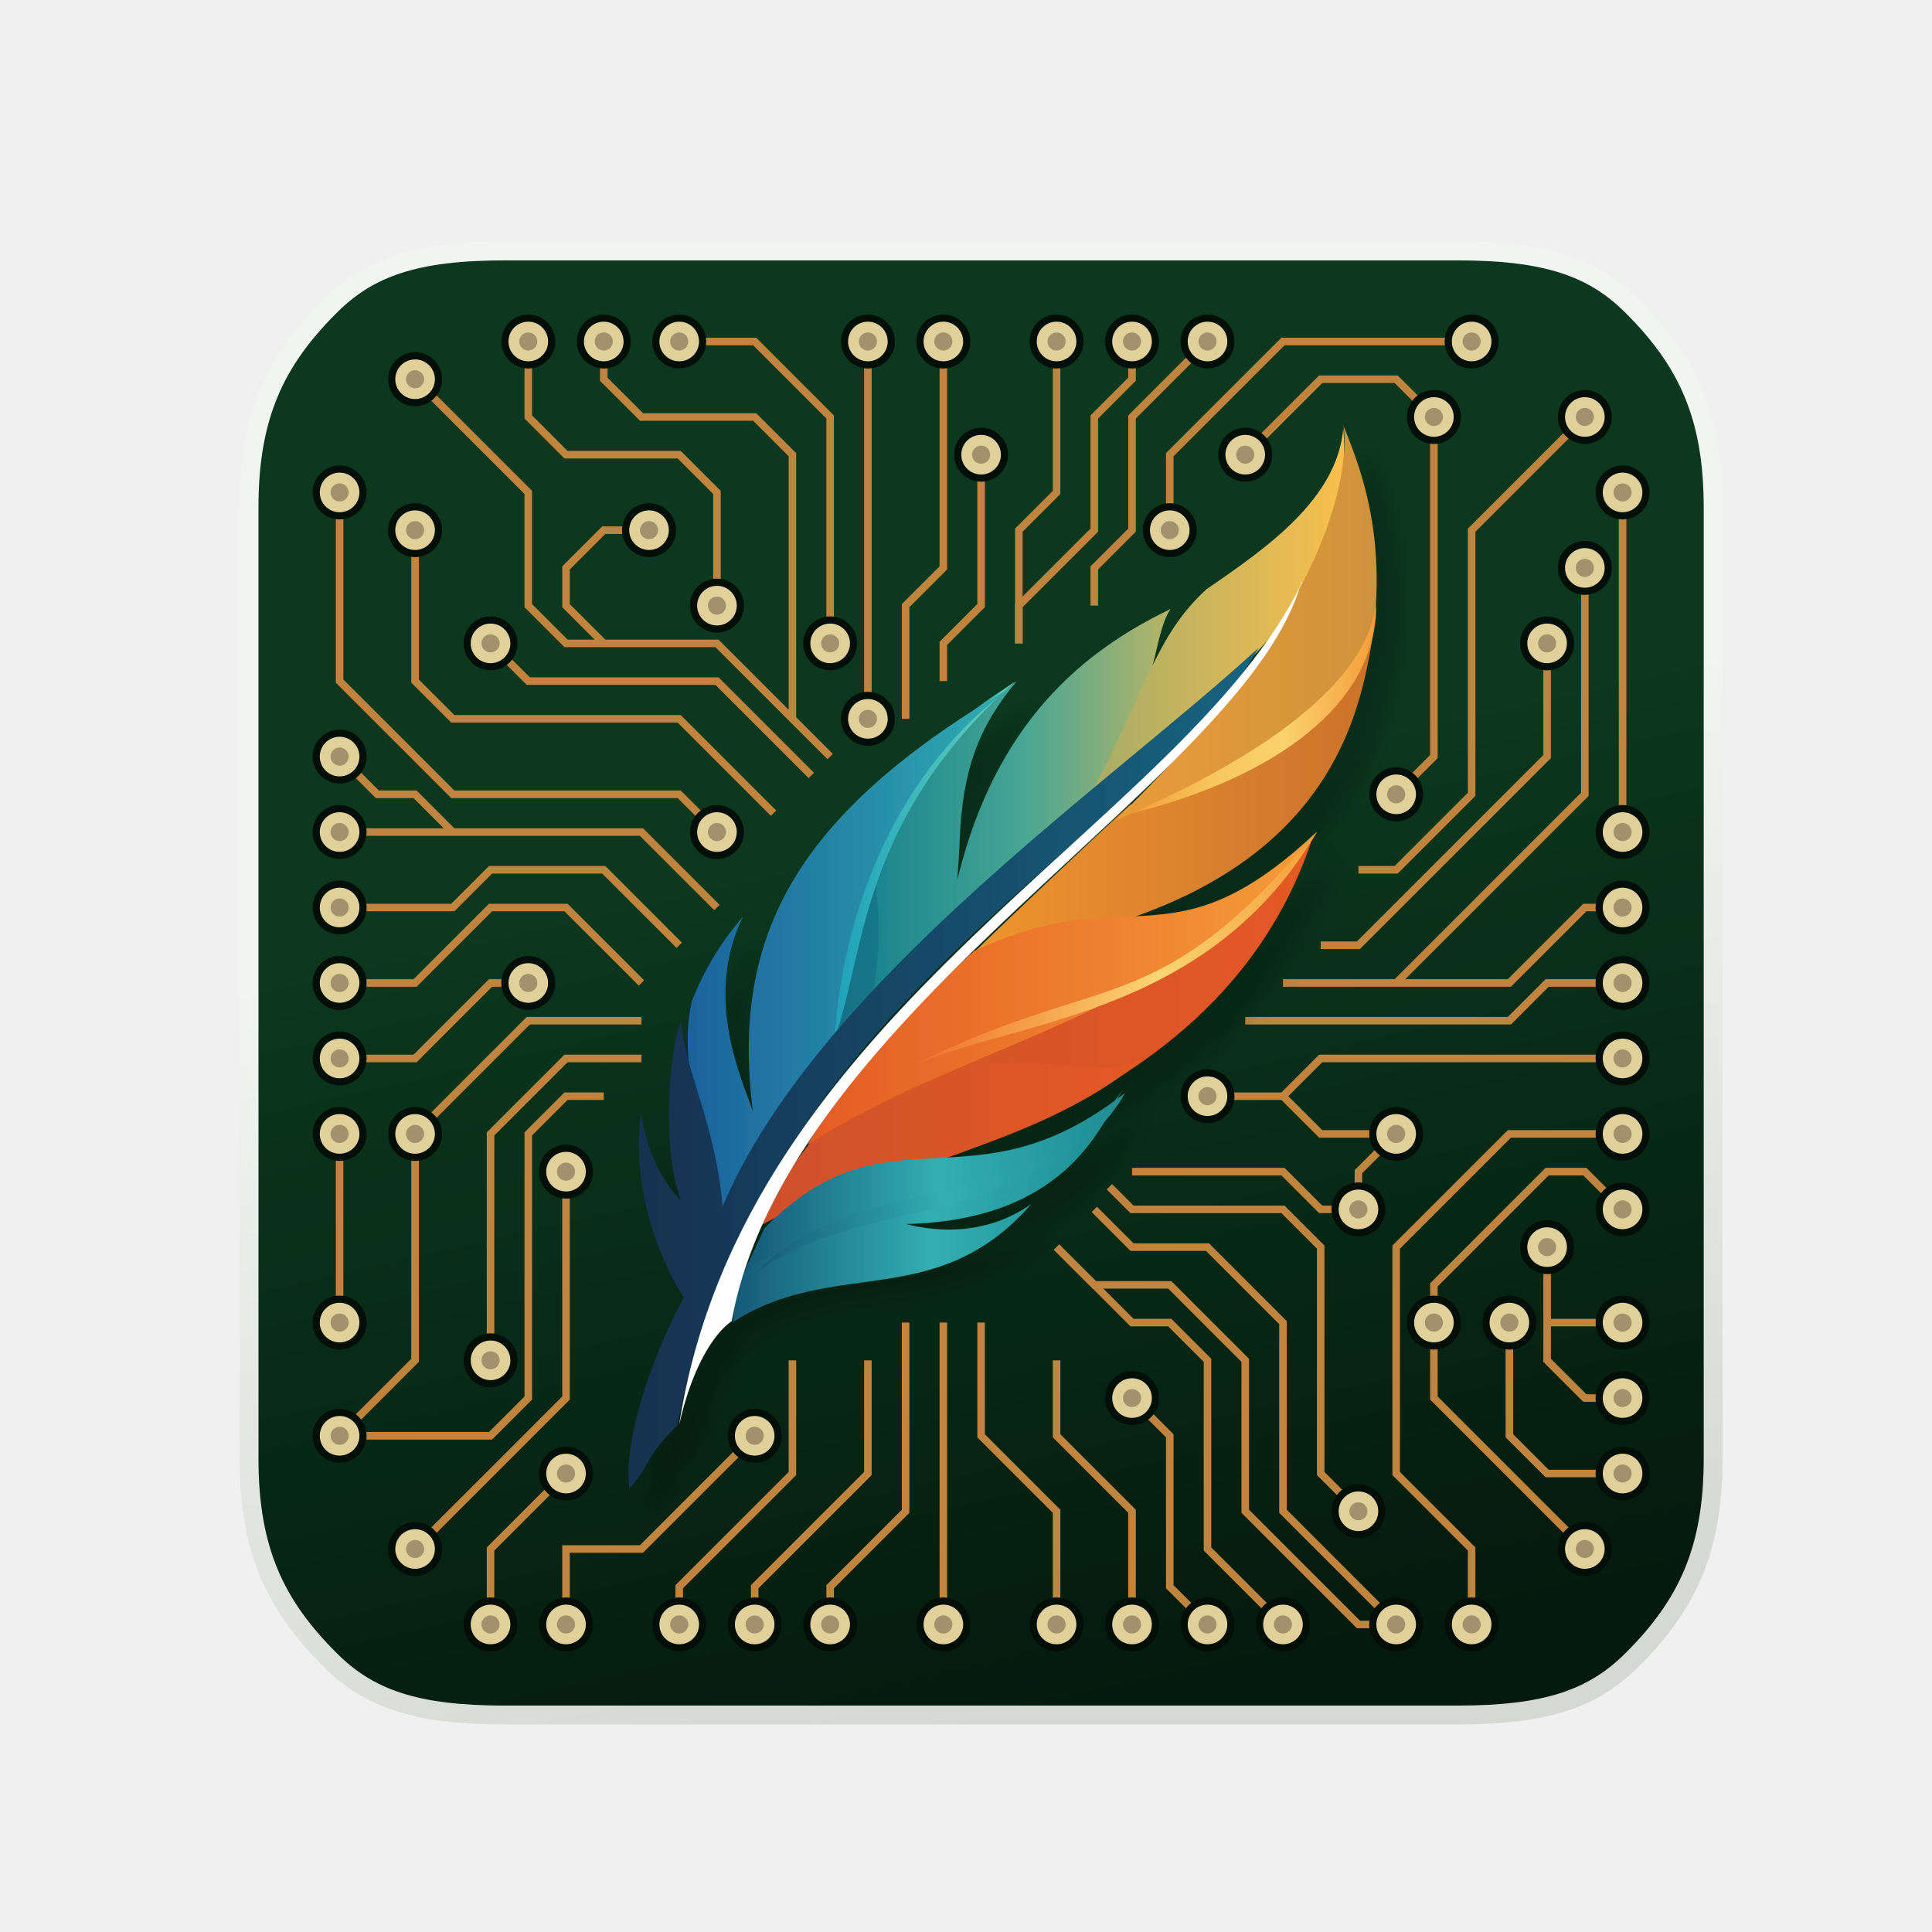
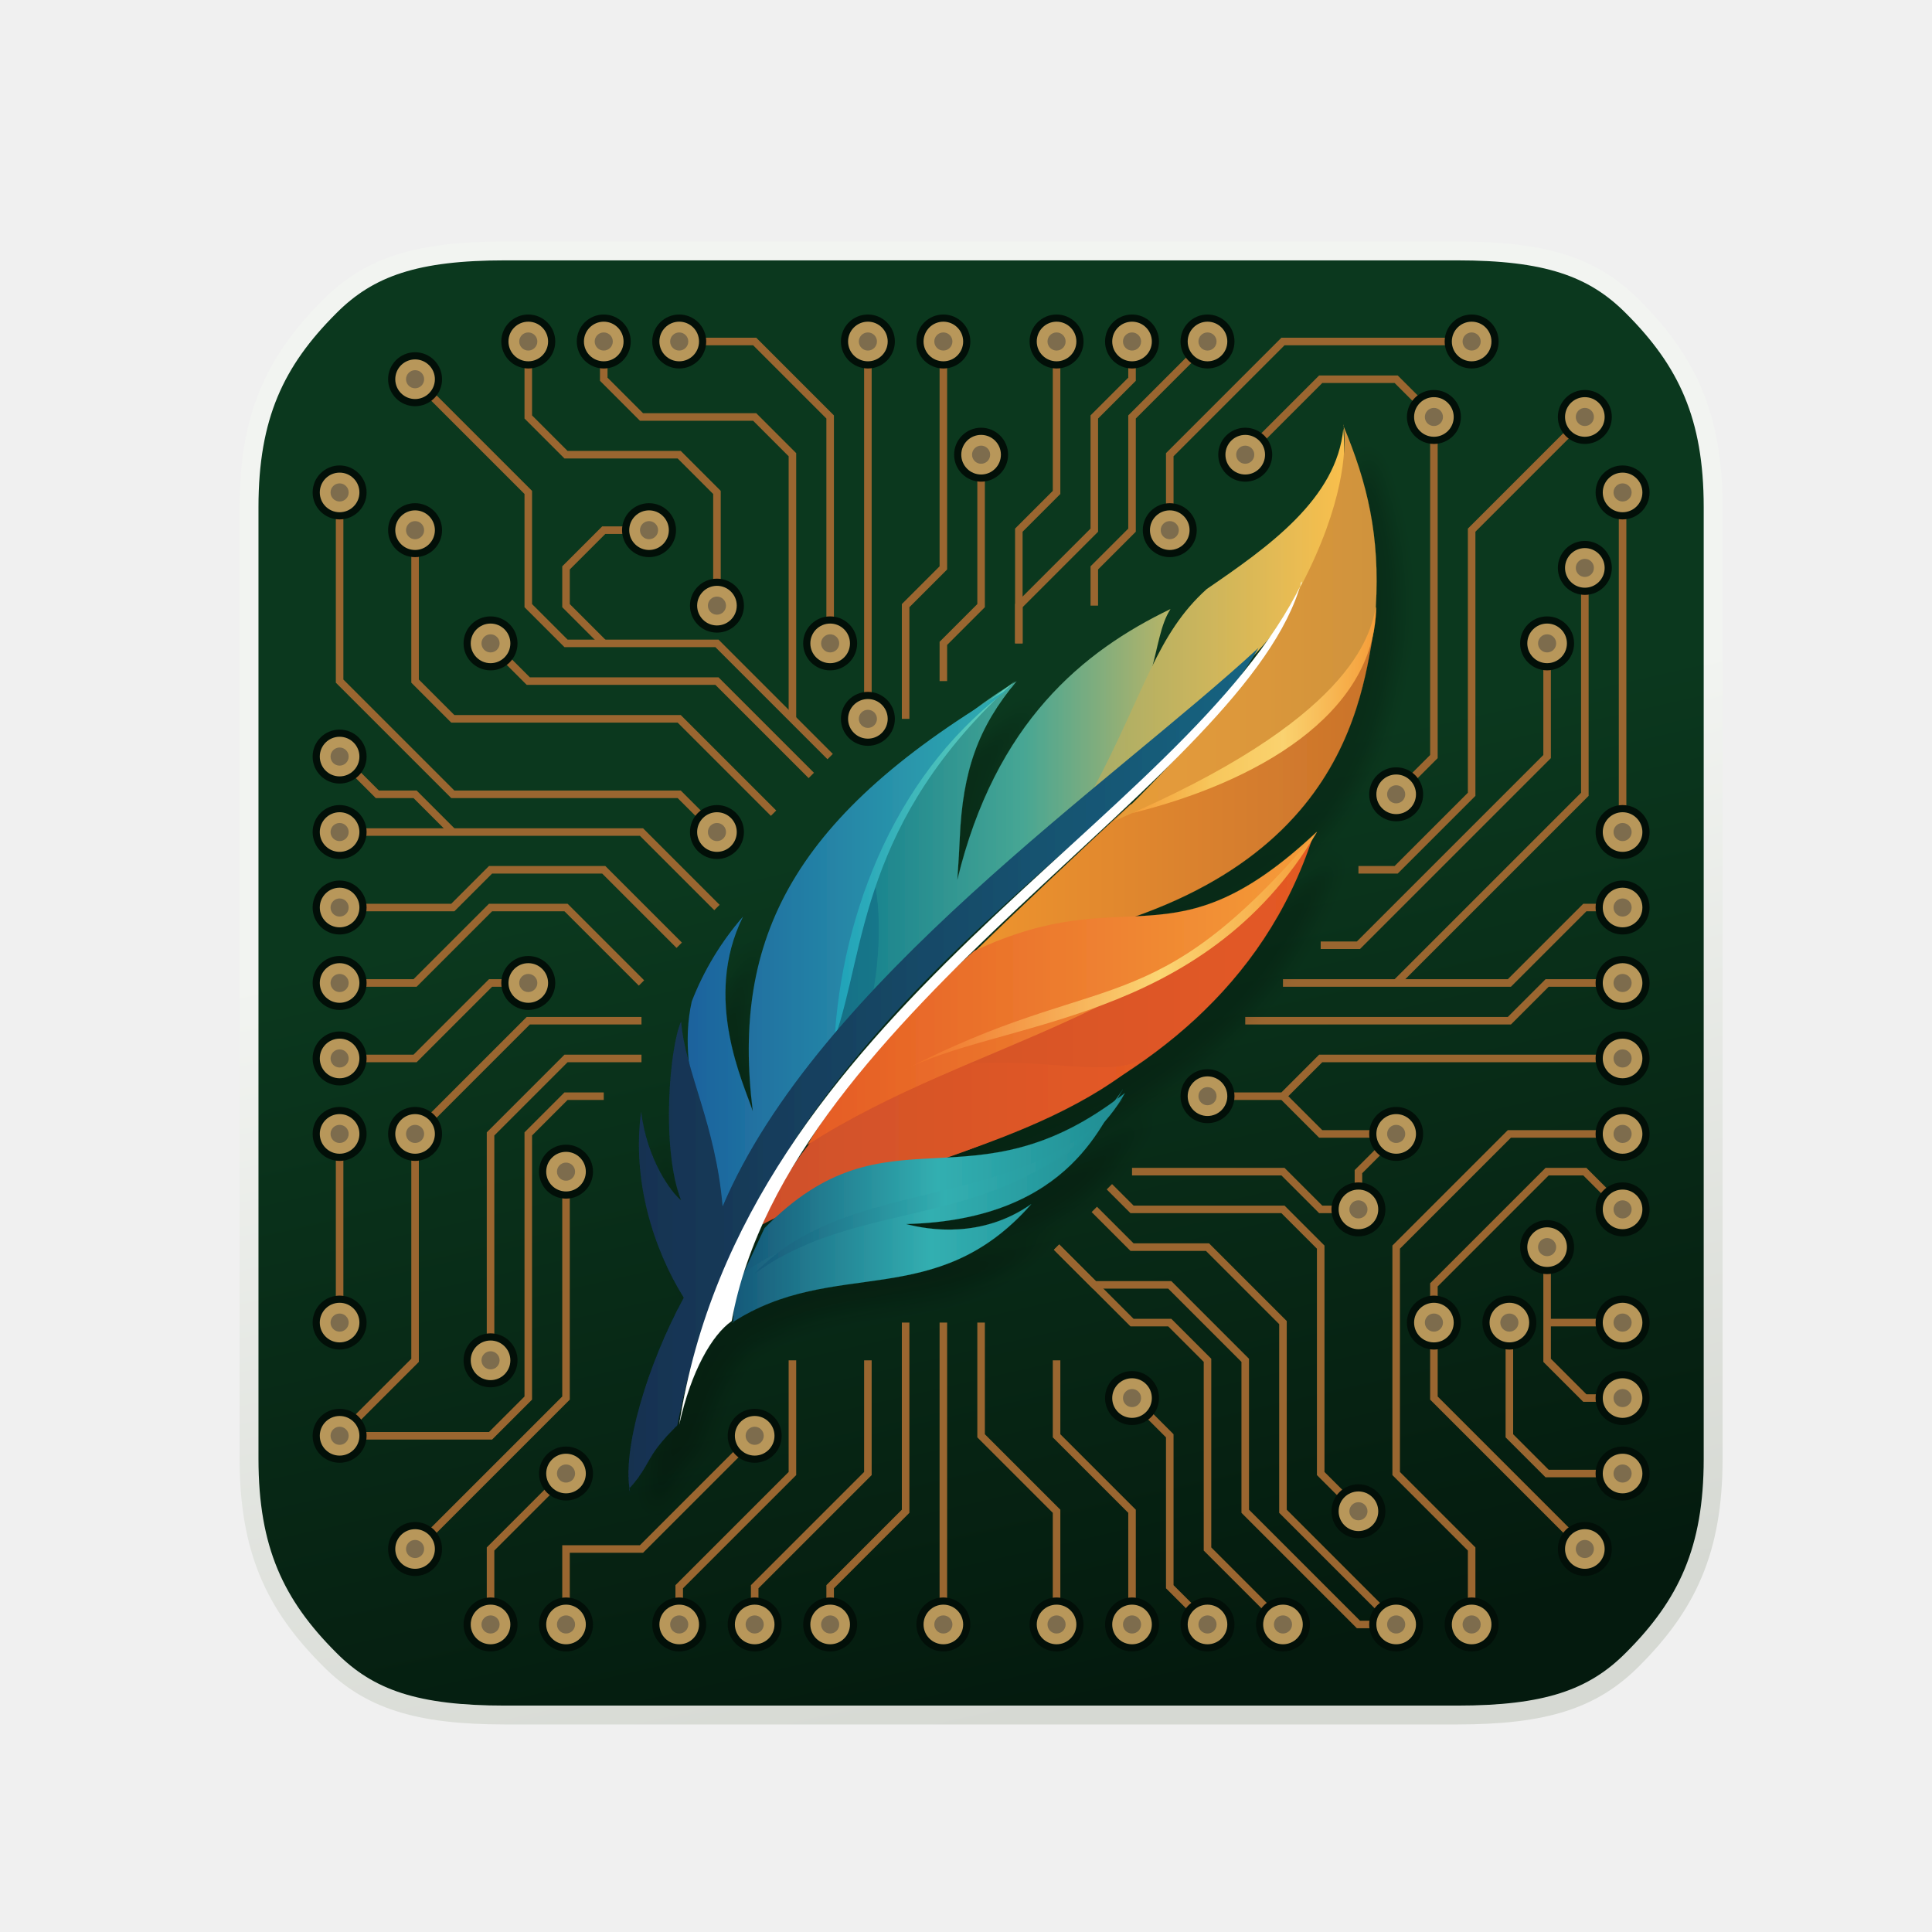
<svg xmlns="http://www.w3.org/2000/svg" width="40" height="40" viewBox="0 0 51.2 51.1">
  <defs>
    <linearGradient id="f">
      <stop offset="0" stop-color="#18828e" />
      <stop offset=".52" stop-color="#46a694" />
      <stop offset="1" stop-color="#b8b467" />
    </linearGradient>
    <linearGradient id="h">
      <stop offset="0" stop-color="#136f86" />
      <stop offset="1" stop-color="#17778a" />
    </linearGradient>
    <linearGradient id="i">
      <stop offset="0" stop-color="#1da0b9" />
      <stop offset="1" stop-color="#67d4bc" />
    </linearGradient>
    <linearGradient id="j">
      <stop offset="0" stop-color="#1c629d" />
      <stop offset="1" stop-color="#30afb2" />
    </linearGradient>
    <linearGradient id="l">
      <stop offset="0" stop-color="#cf502b" />
      <stop offset="1" stop-color="#e45a24" />
    </linearGradient>
    <linearGradient id="m">
      <stop offset="0" stop-color="#ee942f" />
      <stop offset="1" stop-color="#ca732c" />
    </linearGradient>
    <linearGradient id="o">
      <stop offset="0" stop-color="#ef6b25" />
      <stop offset=".62" stop-color="#fbd573" />
      <stop offset="1" stop-color="#f59d39" />
    </linearGradient>
    <linearGradient id="r">
      <stop offset="0" stop-color="#f59d39" />
      <stop offset=".33" stop-color="#f7c75c" />
      <stop offset=".62" stop-color="#fad26f" />
      <stop offset="1" stop-color="#f59d39" />
    </linearGradient>
    <linearGradient id="t">
      <stop offset="0" stop-color="#a7ad68" />
      <stop offset="1" stop-color="#f9bf4d" />
    </linearGradient>
    <linearGradient id="u">
      <stop offset="0" stop-color="#e99c39" />
      <stop offset="1" stop-color="#cf933c" />
    </linearGradient>
    <linearGradient id="k">
      <stop offset="0" stop-color="#165979" />
      <stop offset=".51" stop-color="#32afb1" />
      <stop offset="1" stop-color="#1f8c92" />
    </linearGradient>
    <linearGradient id="n">
      <stop offset="0" stop-color="#e55b24" />
      <stop offset="1" stop-color="#f59d39" />
    </linearGradient>
    <linearGradient id="w">
      <stop offset="0" stop-color="#143150" />
      <stop offset="1" stop-color="#196481" />
    </linearGradient>
    <linearGradient id="a" x1="6.25" x2="11.5" y1="26" y2="49.1" gradientUnits="userSpaceOnUse">
      <stop offset="0" stop-color="#0b381e" />
      <stop offset="1" stop-color="#041a0e" />
    </linearGradient>
    <linearGradient id="b" x1="6.25" x2="11.5" y1="26" y2="49.1" gradientUnits="userSpaceOnUse">
      <stop offset="0" stop-color="#f2f4f1" />
      <stop offset="1" stop-color="#d6d9d3" />
    </linearGradient>
    <filter id="d" width="1.09" height="1.06" x="-.03" y="-.021">
      <feGaussianBlur in="SourceAlpha" stdDeviation=".25" />
      <feOffset dx=".6" dy=".6" />
      <feComponentTransfer>
        <feFuncA slope=".19" type="linear" />
      </feComponentTransfer>
      <feMerge>
        <feMergeNode />
        <feMergeNode in="SourceGraphic" />
      </feMerge>
    </filter>
    <g id="c">
-       <circle r=".62" fill="#e2d09a" stroke="#020f08" stroke-width=".19" />
-       <circle r=".24" fill="#a3916d" />
+       <circle r=".62" fill="#b8975a" stroke="#020f08" stroke-width=".19" />
+       <circle r=".24" fill="#7d6c4d" />
    </g>
  </defs>
  <path fill="url(#a)" stroke="url(#b)" stroke-width=".5" d="M13.39 6.6h25.22c2.35 0 3.61.42 4.66 1.48 1.44 1.44 2.13 2.9 2.13 5.31v25.22c0 2.41-.69 3.87-2.13 5.31-1.05 1.06-2.31 1.48-4.66 1.48H13.39c-2.35 0-3.61-.42-4.66-1.48-1.44-1.44-2.13-2.9-2.13-5.31V13.39c0-2.41.69-3.87 2.13-5.31 1.05-1.06 2.31-1.48 4.66-1.48Z" />
-   <g fill="none" stroke="#c0843f" stroke-width=".2">
+   <g fill="none" stroke="#9a6630" stroke-width=".2">
    <path d="M9 13v5l3 3h6l1 1M11 10l3 3v3l1 1h4l3 3M14 9v2l1 1h3l1 1v3" />
    <path d="M16 9v1l1 1h3l1 1v7" />
    <path d="M18 9h2l2 2v6M38 35v-1l3-3h1l1 1M43 28h-8l-1 1h-2M36 32v-1l1-1h-2l-1-1M43 26h-2l-1 1h-7M43 24h-1l-2 2h-6M43 13v9" />
    <path d="M42 15v6l-5 5" />
    <path d="M41 17v3l-5 5h-1" />
    <path d="m42 11-3 3v7l-2 2h-1" />
    <path d="M38 11v9l-1 1M33 12l2-2h2l1 1" />
    <path d="M31 14v-2l3-3h5M32 9l-2 2v3l-1 1v1M30 9v1l-1 1v3l-2 2v1" />
    <path d="M28 9v4l-1 1v3M17 14h-1l-1 1v1l1 1M23 9v10M25 9v6l-1 1v3M26 12v4l-1 1v1M13 17l1 1h5l2.5 2.5" />
    <path d="M11 14v4l1 1h6l2.5 2.5M9 22h8l2 2" />
    <path d="M9 24h3l1-1h3l2 2" />
    <path d="M9 26h2l2-2h2l2 2M9 20l1 1h1l1 1M9 28h2l2-2h1M9 30v5M11 30l3-3h3M9 38l2-2v-6M13 36v-6l2-2h2" />
    <path d="M9 38h4l1-1v-7l1-1h1" />
    <path d="M15 31v6l-4 4M15 39l-2 2v2M15 43v-2h2l3-3" />
    <path d="M18 43v-1l3-3v-3M20 43v-1l3-3v-3" />
    <path d="M22 43v-1l2-2v-5M25 43v-8M28 43v-3l-2-2v-3M28 36v2l2 2v3M30 37l1 1v4l1 1M37 43h-1l-3-3v-4l-2-2h-2l-1-1" />
    <path d="m34 43-2-2v-5l-1-1h-1l-2-2M36 40l-1-1v-6l-1-1h-4l-.6-.6" />
    <path d="m37 43-3-3v-5l-2-2h-2l-1-1M36 32h-1l-1-1h-4M39 43v-2l-2-2v-6l3-3h3" />
    <path d="m42 41-4-4v-2" />
    <path d="M43 39h-2l-1-1v-3M43 37h-1l-1-1v-3M43 35h-2" />
  </g>
  <use x="11" y="10" href="#c" />
  <use x="14" y="9" href="#c" />
  <use x="16" y="9" href="#c" />
  <use x="18" y="9" href="#c" />
  <use x="23" y="9" href="#c" />
  <use x="25" y="9" href="#c" />
  <use x="28" y="9" href="#c" />
  <use x="30" y="9" href="#c" />
  <use x="32" y="9" href="#c" />
  <use x="39" y="9" href="#c" />
  <use x="26" y="12" href="#c" />
  <use x="31" y="14" href="#c" />
  <use x="33" y="12" href="#c" />
  <use x="38" y="11" href="#c" />
  <use x="42" y="11" href="#c" />
  <use x="43" y="13" href="#c" />
  <use x="42" y="15" href="#c" />
  <use x="41" y="17" href="#c" />
  <use x="37" y="21" href="#c" />
  <use x="43" y="22" href="#c" />
  <use x="43" y="24" href="#c" />
  <use x="43" y="26" href="#c" />
  <use x="43" y="28" href="#c" />
  <use x="43" y="30" href="#c" />
  <use x="30" y="37" href="#c" />
  <use x="34" y="43" href="#c" />
  <use x="32" y="43" href="#c" />
  <use x="30" y="43" href="#c" />
  <use x="28" y="43" href="#c" />
  <use x="25" y="43" href="#c" />
  <use x="22" y="43" href="#c" />
  <use x="20" y="43" href="#c" />
  <use x="18" y="43" href="#c" />
  <use x="15" y="43" href="#c" />
  <use x="13" y="43" href="#c" />
  <use x="11" y="41" href="#c" />
  <use x="15" y="39" href="#c" />
  <use x="20" y="38" href="#c" />
  <use x="9" y="38" href="#c" />
  <use x="13" y="36" href="#c" />
  <use x="15" y="31" href="#c" />
  <use x="11" y="30" href="#c" />
  <use x="9" y="30" href="#c" />
  <use x="9" y="35" href="#c" />
  <use x="9" y="28" href="#c" />
  <use x="9" y="26" href="#c" />
  <use x="9" y="24" href="#c" />
  <use x="9" y="22" href="#c" />
  <use x="9" y="20" href="#c" />
  <use x="14" y="26" href="#c" />
  <use x="19" y="22" href="#c" />
  <use x="23" y="19" href="#c" />
  <use x="22" y="17" href="#c" />
  <use x="19" y="16" href="#c" />
  <use x="17.2" y="14" href="#c" />
  <use x="11" y="14" href="#c" />
  <use x="13" y="17" href="#c" />
  <use x="9" y="13" href="#c" />
  <use x="43" y="32" href="#c" />
  <use x="38" y="35" href="#c" />
  <use x="40" y="35" href="#c" />
  <use x="41" y="33" href="#c" />
  <use x="43" y="35" href="#c" />
  <use x="43" y="37" href="#c" />
  <use x="43" y="39" href="#c" />
  <use x="42" y="41" href="#c" />
  <use x="39" y="43" href="#c" />
  <use x="37" y="43" href="#c" />
  <use x="36" y="40" href="#c" />
  <use x="36" y="32" href="#c" />
  <use x="37" y="30" href="#c" />
  <use x="32" y="29" href="#c" />
  <g filter="url(#d)">
    <path fill="url(#f)" d="M29 20.9c1.78-2.56 1.49-3.99 2.02-4.81-2.31 1.11-4.64 3-5.65 7.18.032-.478.053-.836.064-1.1.077-1.79.482-2.94 1.51-4.17-4.19 2.5-3.84 5.4-4.12 8.67z" />
    <path fill="url(#h)" d="M22 27.8c.468-1.77.644-3.33 1.2-4.36.149.833.106 1.98-.085 2.91-.256.376-.793.969-1.12 1.45z" />
    <path fill="url(#i)" d="M26.9 18c-2.6 2.06-5.59 2.52-4.78 9.47.835-2.36.641-5.73 4.78-9.47" />
    <path fill="url(#j)" d="M26.9 18.1c-5.89 3.43-7.52 6.7-6.95 11.3-.235-.727-1.34-2.98-.258-5.16a7.6 7.6 0 0 0-1.36 2.25c-.469 2.09.744 4.19.697 5.67l3.08-4.54c.178-3.49 1.68-7.35 4.8-9.53z" />
    <path fill="url(#k)" d="M19.4 35c2.71-1.76 5.4-.256 7.93-3.14-1.32.925-2.73.682-3.32.528 4.45-.11 5.26-2.86 5.75-3.57-2.77 4.07-6.87 2.39-10.1 4.88-.264.793-.225 1.3-.225 1.3z" />
    <path fill="url(#l)" d="M20.7 32.2c3.08-7.82 7.71-2.19 14.1-10.1-2.63 8.17-12.8 8.94-14.1 10.1" />
    <path fill="url(#l)" d="M20.2 32.4c2.76-6.55 8.52-3.35 10.1-4.4-2.78 2.41-7.61 3.06-10.1 4.4" />
    <path fill="url(#m)" d="M25.8 25.2c.859-.837 3.02-2.89 4.16-3.93.55-.176 5.16-1.42 6.45-4.64-.374 2.2-1.04 7.4-10.6 8.56z" />
    <path fill="url(#n)" d="M34.9 22c-3.67 4.98-9.04 5.42-13.5 8.29.581-1.08 2.85-3.79 4.42-5.14 4.14-1.94 5.19.486 9.06-3.14z" />
    <path fill="url(#o)" d="M34.9 22c-4.42 5.2-5.61 3.54-11 6.34 2.53-1.36 7.97-1.21 11-6.34" />
    <path fill="url(#k)" d="m19.7 33.7.559-1.2c3.3-3.37 5.46-.384 9.55-3.58-1.85 3.35-7.67 2.9-10.1 4.77z" />
    <path fill="url(#r)" d="M30 21.5c2.29-1.17 4.07-2.02 6.47-5.46-.043 2.86-3.19 4.65-6.47 5.46" />
    <path fill="url(#t)" d="M35.6 11.3c.376 5.07-4.39 7.68-6.65 9.61 1.42-2.69 1.7-4.15 3.03-5.35 1.62-1.11 3.45-2.39 3.62-4.26" />
    <path fill="url(#u)" d="M35.6 11.2s.816 3.9-6.06 10.5c6.28-2.68 6.77-4.9 6.92-5.66.114-1.87-.22-3.29-.864-4.82z" />
    <path fill="url(#w)" d="M16.7 39.5c-.235-1.1.461-3.4 1.42-5.16-.799-1.28-1.38-3.1-1.13-4.93.164 1.29.798 2.14 1.06 2.35-.54-1.38-.305-4.08 0-4.74.117 1.36.915 2.72 1.1 4.9 2.53-5.94 10.3-11.2 14.2-14.8-2.79 4.98-13.2 9.28-15.4 20.6 0 0-.342.33-.564.636-.234.321-.323.631-.718 1.05z" />
    <path fill="url(#k)" d="M20 33.7c2.58-2.73 7.25-1.5 9.86-4.76-3.09 3.84-6.81 2.56-9.86 4.76" />
    <path fill="#fff" d="M34.5 15.4C31.4 21.79 19.7 26.7 18 37.7c.318-1.43.874-2.38 1.39-2.74 1.5-8.27 13.7-14.4 15.1-19.6z" />
  </g>
</svg>
